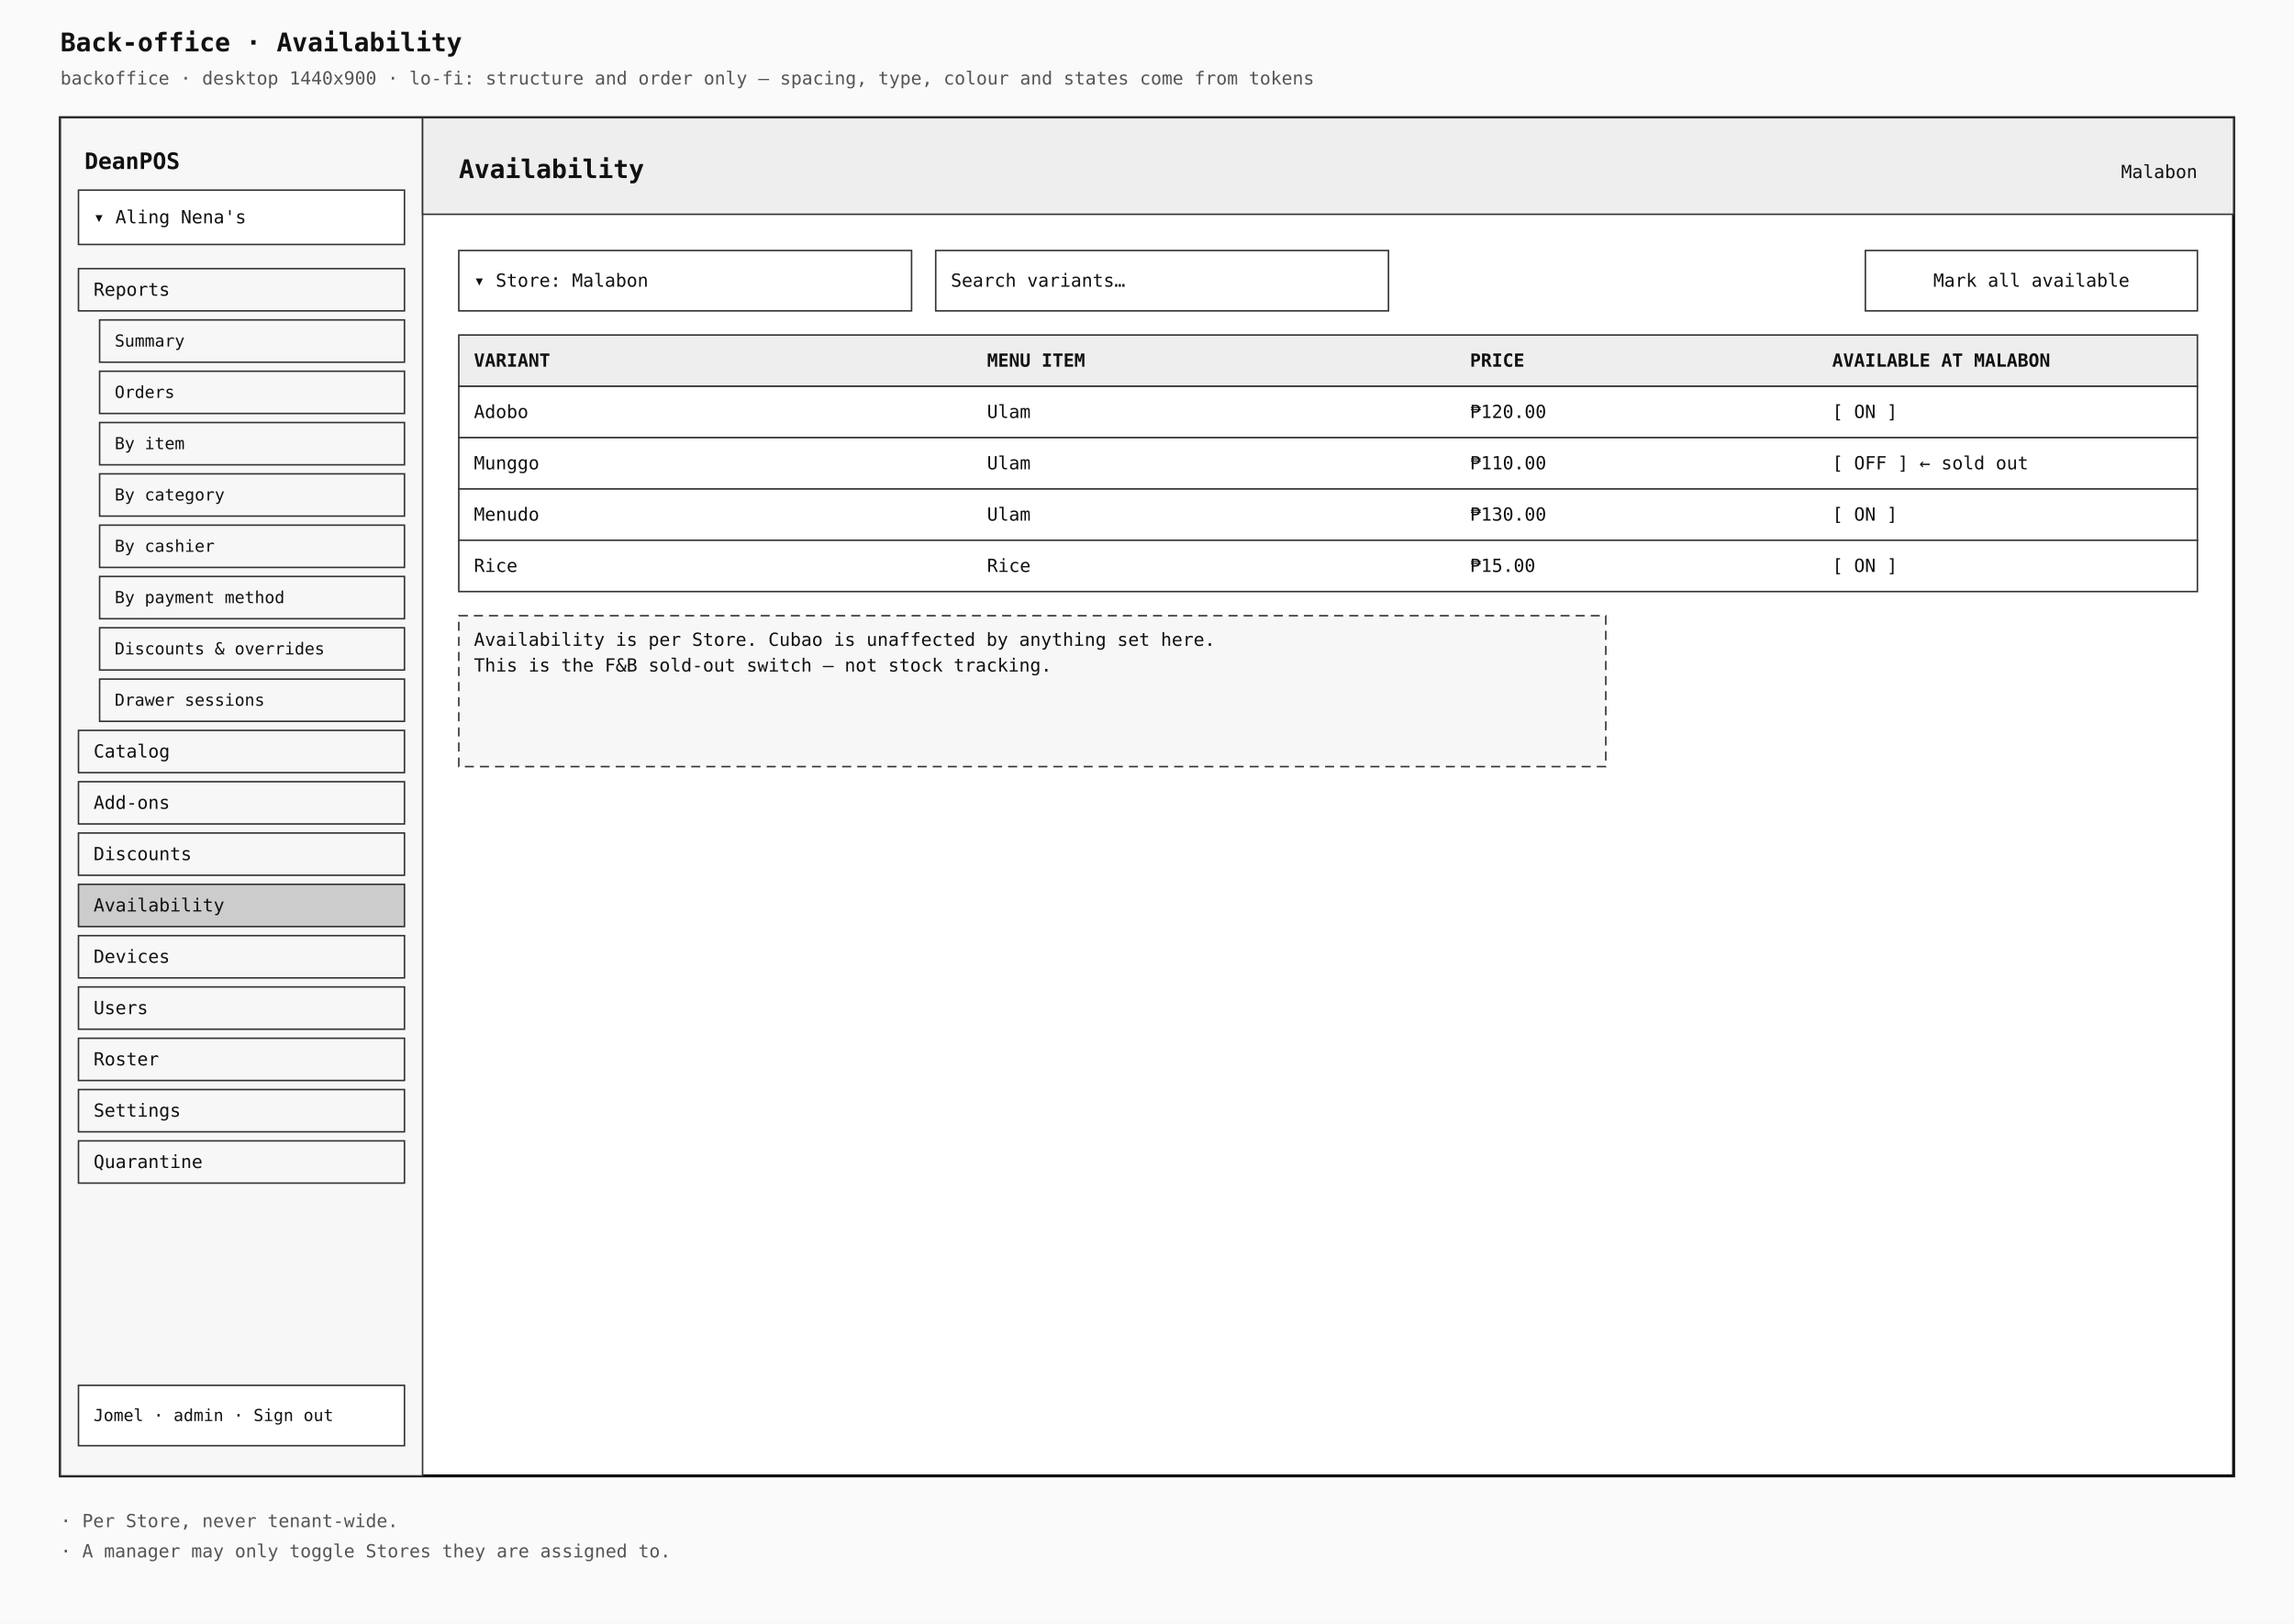
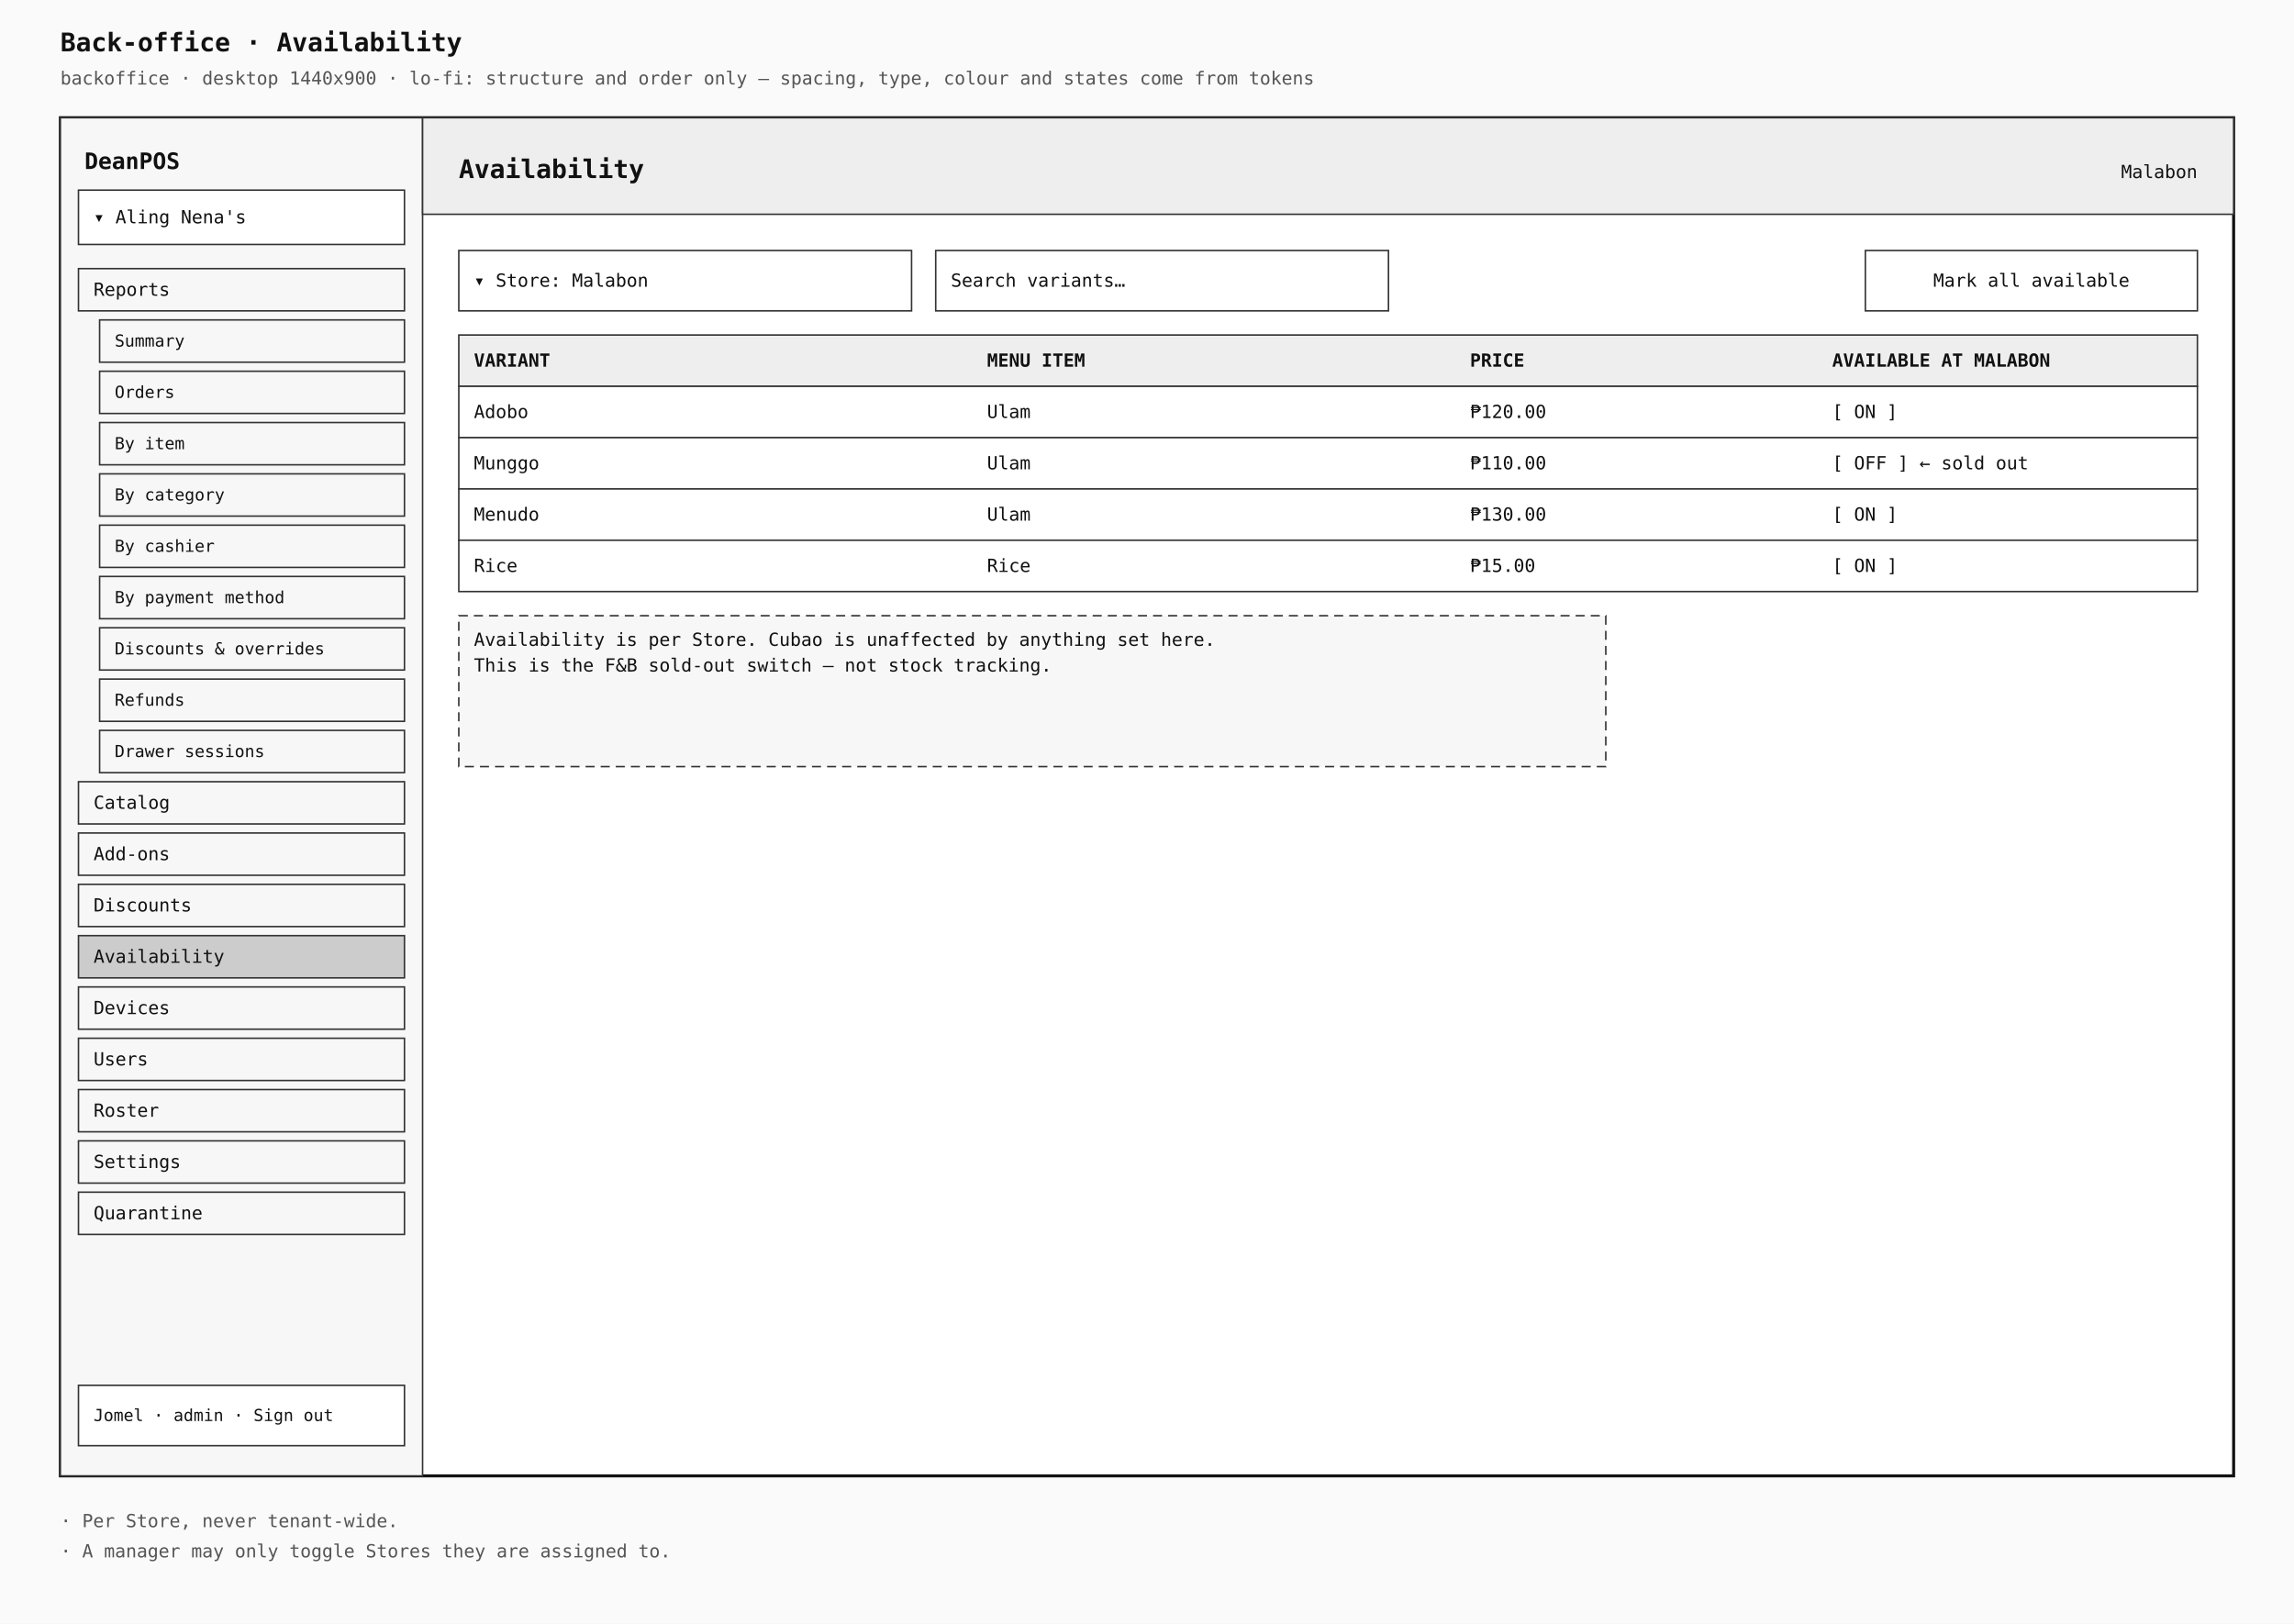
<svg xmlns="http://www.w3.org/2000/svg" width="1520" height="1076" viewBox="0 0 1520 1076" font-family="ui-monospace, SFMono-Regular, Menlo, monospace">
  <rect width="1520" height="1076" fill="#fafafa" />
  <text x="40" y="34" font-size="17" font-weight="bold" fill="#111">Back-office · Availability</text>
  <text x="40" y="56" font-size="12" fill="#555">backoffice · desktop 1440x900 · lo-fi: structure and order only — spacing, type, colour and states come from tokens</text>
  <g transform="translate(40,78)">
    <rect x="0" y="0" width="1440" height="900" fill="#ffffff" stroke="#111" stroke-width="2" />
    <rect x="0" y="0" width="240" height="900" rx="0" fill="#f7f7f7" stroke="#333" stroke-width="1" />
    <text x="16" y="34" font-size="15" text-anchor="start" font-weight="bold" fill="#111">DeanPOS</text>
    <rect x="12" y="48" width="216" height="36" rx="0" fill="#ffffff" stroke="#333" stroke-width="1" />
    <text x="22" y="70.0" font-size="12" fill="#111">▾  Aling Nena's</text>
    <rect x="12" y="100" width="216" height="28" rx="0" fill="#f7f7f7" stroke="#333" stroke-width="1" />
    <text x="22" y="118.0" font-size="12" fill="#111">Reports</text>
    <rect x="26" y="134" width="202" height="28" rx="0" fill="#f7f7f7" stroke="#333" stroke-width="1" />
    <text x="36" y="151.667" font-size="11" fill="#111">Summary</text>
    <rect x="26" y="168" width="202" height="28" rx="0" fill="#f7f7f7" stroke="#333" stroke-width="1" />
    <text x="36" y="185.667" font-size="11" fill="#111">Orders</text>
    <rect x="26" y="202" width="202" height="28" rx="0" fill="#f7f7f7" stroke="#333" stroke-width="1" />
    <text x="36" y="219.667" font-size="11" fill="#111">By item</text>
    <rect x="26" y="236" width="202" height="28" rx="0" fill="#f7f7f7" stroke="#333" stroke-width="1" />
    <text x="36" y="253.667" font-size="11" fill="#111">By category</text>
    <rect x="26" y="270" width="202" height="28" rx="0" fill="#f7f7f7" stroke="#333" stroke-width="1" />
    <text x="36" y="287.667" font-size="11" fill="#111">By cashier</text>
    <rect x="26" y="304" width="202" height="28" rx="0" fill="#f7f7f7" stroke="#333" stroke-width="1" />
    <text x="36" y="321.667" font-size="11" fill="#111">By payment method</text>
    <rect x="26" y="338" width="202" height="28" rx="0" fill="#f7f7f7" stroke="#333" stroke-width="1" />
    <text x="36" y="355.667" font-size="11" fill="#111">Discounts &amp; overrides</text>
    <rect x="26" y="372" width="202" height="28" rx="0" fill="#f7f7f7" stroke="#333" stroke-width="1" />
-     <text x="36" y="389.667" font-size="11" fill="#111">Drawer sessions</text>
-     <rect x="12" y="406" width="216" height="28" rx="0" fill="#f7f7f7" stroke="#333" stroke-width="1" />
-     <text x="22" y="424.0" font-size="12" fill="#111">Catalog</text>
+     <text x="36" y="389.667" font-size="11" fill="#111">Refunds</text>
+     <rect x="26" y="406" width="202" height="28" rx="0" fill="#f7f7f7" stroke="#333" stroke-width="1" />
+     <text x="36" y="423.667" font-size="11" fill="#111">Drawer sessions</text>
    <rect x="12" y="440" width="216" height="28" rx="0" fill="#f7f7f7" stroke="#333" stroke-width="1" />
-     <text x="22" y="458.0" font-size="12" fill="#111">Add-ons</text>
+     <text x="22" y="458.0" font-size="12" fill="#111">Catalog</text>
    <rect x="12" y="474" width="216" height="28" rx="0" fill="#f7f7f7" stroke="#333" stroke-width="1" />
-     <text x="22" y="492.0" font-size="12" fill="#111">Discounts</text>
-     <rect x="12" y="508" width="216" height="28" rx="0" fill="#cccccc" stroke="#333" stroke-width="1" />
-     <text x="22" y="526.0" font-size="12" fill="#111">Availability</text>
-     <rect x="12" y="542" width="216" height="28" rx="0" fill="#f7f7f7" stroke="#333" stroke-width="1" />
-     <text x="22" y="560.0" font-size="12" fill="#111">Devices</text>
+     <text x="22" y="492.0" font-size="12" fill="#111">Add-ons</text>
+     <rect x="12" y="508" width="216" height="28" rx="0" fill="#f7f7f7" stroke="#333" stroke-width="1" />
+     <text x="22" y="526.0" font-size="12" fill="#111">Discounts</text>
+     <rect x="12" y="542" width="216" height="28" rx="0" fill="#cccccc" stroke="#333" stroke-width="1" />
+     <text x="22" y="560.0" font-size="12" fill="#111">Availability</text>
    <rect x="12" y="576" width="216" height="28" rx="0" fill="#f7f7f7" stroke="#333" stroke-width="1" />
-     <text x="22" y="594.0" font-size="12" fill="#111">Users</text>
+     <text x="22" y="594.0" font-size="12" fill="#111">Devices</text>
    <rect x="12" y="610" width="216" height="28" rx="0" fill="#f7f7f7" stroke="#333" stroke-width="1" />
-     <text x="22" y="628.0" font-size="12" fill="#111">Roster</text>
+     <text x="22" y="628.0" font-size="12" fill="#111">Users</text>
    <rect x="12" y="644" width="216" height="28" rx="0" fill="#f7f7f7" stroke="#333" stroke-width="1" />
-     <text x="22" y="662.0" font-size="12" fill="#111">Settings</text>
+     <text x="22" y="662.0" font-size="12" fill="#111">Roster</text>
    <rect x="12" y="678" width="216" height="28" rx="0" fill="#f7f7f7" stroke="#333" stroke-width="1" />
-     <text x="22" y="696.0" font-size="12" fill="#111">Quarantine</text>
+     <text x="22" y="696.0" font-size="12" fill="#111">Settings</text>
+     <rect x="12" y="712" width="216" height="28" rx="0" fill="#f7f7f7" stroke="#333" stroke-width="1" />
+     <text x="22" y="730.0" font-size="12" fill="#111">Quarantine</text>
    <rect x="12" y="840" width="216" height="40" rx="0" fill="#ffffff" stroke="#333" stroke-width="1" />
    <text x="22" y="863.667" font-size="11" fill="#111">Jomel · admin  ·  Sign out</text>
    <rect x="240" y="0" width="1200" height="64" rx="0" fill="#eeeeee" stroke="#333" stroke-width="1" />
    <text x="264" y="40" font-size="17" text-anchor="start" font-weight="bold" fill="#111">Availability</text>
    <text x="1416" y="40" font-size="12" text-anchor="end" font-weight="normal" fill="#111">Malabon</text>
    <rect x="264" y="88" width="300" height="40" rx="0" fill="#ffffff" stroke="#333" stroke-width="1" />
    <text x="274" y="112.0" font-size="12" fill="#111">▾  Store: Malabon</text>
    <rect x="580" y="88" width="300" height="40" rx="0" fill="#ffffff" stroke="#333" stroke-width="1" />
    <text x="590" y="112.0" font-size="12" fill="#111">Search variants…</text>
    <rect x="1196" y="88" width="220" height="40" rx="0" fill="#ffffff" stroke="#333" stroke-width="1" />
    <text x="1306.0" y="112.0" font-size="12" text-anchor="middle" fill="#111">Mark all available</text>
    <rect x="264" y="144" width="1152" height="34" rx="0" fill="#eeeeee" stroke="#333" stroke-width="1" />
    <text x="274" y="165.0" font-size="12" text-anchor="start" font-weight="bold" fill="#111">VARIANT</text>
    <text x="614" y="165.0" font-size="12" text-anchor="start" font-weight="bold" fill="#111">MENU ITEM</text>
    <text x="934" y="165.0" font-size="12" text-anchor="start" font-weight="bold" fill="#111">PRICE</text>
    <text x="1174" y="165.0" font-size="12" text-anchor="start" font-weight="bold" fill="#111">AVAILABLE AT MALABON</text>
    <rect x="264" y="178" width="1152" height="34" rx="0" fill="#ffffff" stroke="#333" stroke-width="1" />
    <text x="274" y="199.0" font-size="12" text-anchor="start" font-weight="normal" fill="#111">Adobo</text>
    <text x="614" y="199.0" font-size="12" text-anchor="start" font-weight="normal" fill="#111">Ulam</text>
    <text x="934" y="199.0" font-size="12" text-anchor="start" font-weight="normal" fill="#111">₱120.00</text>
    <text x="1174" y="199.0" font-size="12" text-anchor="start" font-weight="normal" fill="#111">[ ON  ]</text>
    <rect x="264" y="212" width="1152" height="34" rx="0" fill="#ffffff" stroke="#333" stroke-width="1" />
    <text x="274" y="233.0" font-size="12" text-anchor="start" font-weight="normal" fill="#111">Munggo</text>
    <text x="614" y="233.0" font-size="12" text-anchor="start" font-weight="normal" fill="#111">Ulam</text>
    <text x="934" y="233.0" font-size="12" text-anchor="start" font-weight="normal" fill="#111">₱110.00</text>
    <text x="1174" y="233.0" font-size="12" text-anchor="start" font-weight="normal" fill="#111">[ OFF ]  ← sold out</text>
    <rect x="264" y="246" width="1152" height="34" rx="0" fill="#ffffff" stroke="#333" stroke-width="1" />
    <text x="274" y="267.0" font-size="12" text-anchor="start" font-weight="normal" fill="#111">Menudo</text>
    <text x="614" y="267.0" font-size="12" text-anchor="start" font-weight="normal" fill="#111">Ulam</text>
    <text x="934" y="267.0" font-size="12" text-anchor="start" font-weight="normal" fill="#111">₱130.00</text>
    <text x="1174" y="267.0" font-size="12" text-anchor="start" font-weight="normal" fill="#111">[ ON  ]</text>
    <rect x="264" y="280" width="1152" height="34" rx="0" fill="#ffffff" stroke="#333" stroke-width="1" />
    <text x="274" y="301.0" font-size="12" text-anchor="start" font-weight="normal" fill="#111">Rice</text>
    <text x="614" y="301.0" font-size="12" text-anchor="start" font-weight="normal" fill="#111">Rice</text>
    <text x="934" y="301.0" font-size="12" text-anchor="start" font-weight="normal" fill="#111">₱15.00</text>
    <text x="1174" y="301.0" font-size="12" text-anchor="start" font-weight="normal" fill="#111">[ ON  ]</text>
    <rect x="264" y="330" width="760" height="100" rx="0" fill="#f7f7f7" stroke="#333" stroke-width="1" stroke-dasharray="6 4" />
    <text x="274" y="350" font-size="12" fill="#111">Availability is per Store. Cubao is unaffected by anything set here.</text>
    <text x="274" y="367" font-size="12" fill="#111">This is the F&amp;B sold-out switch — not stock tracking.</text>
    <text x="0" y="934" font-size="12" fill="#555">· Per Store, never tenant-wide.</text>
    <text x="0" y="954" font-size="12" fill="#555">· A manager may only toggle Stores they are assigned to.</text>
  </g>
</svg>
